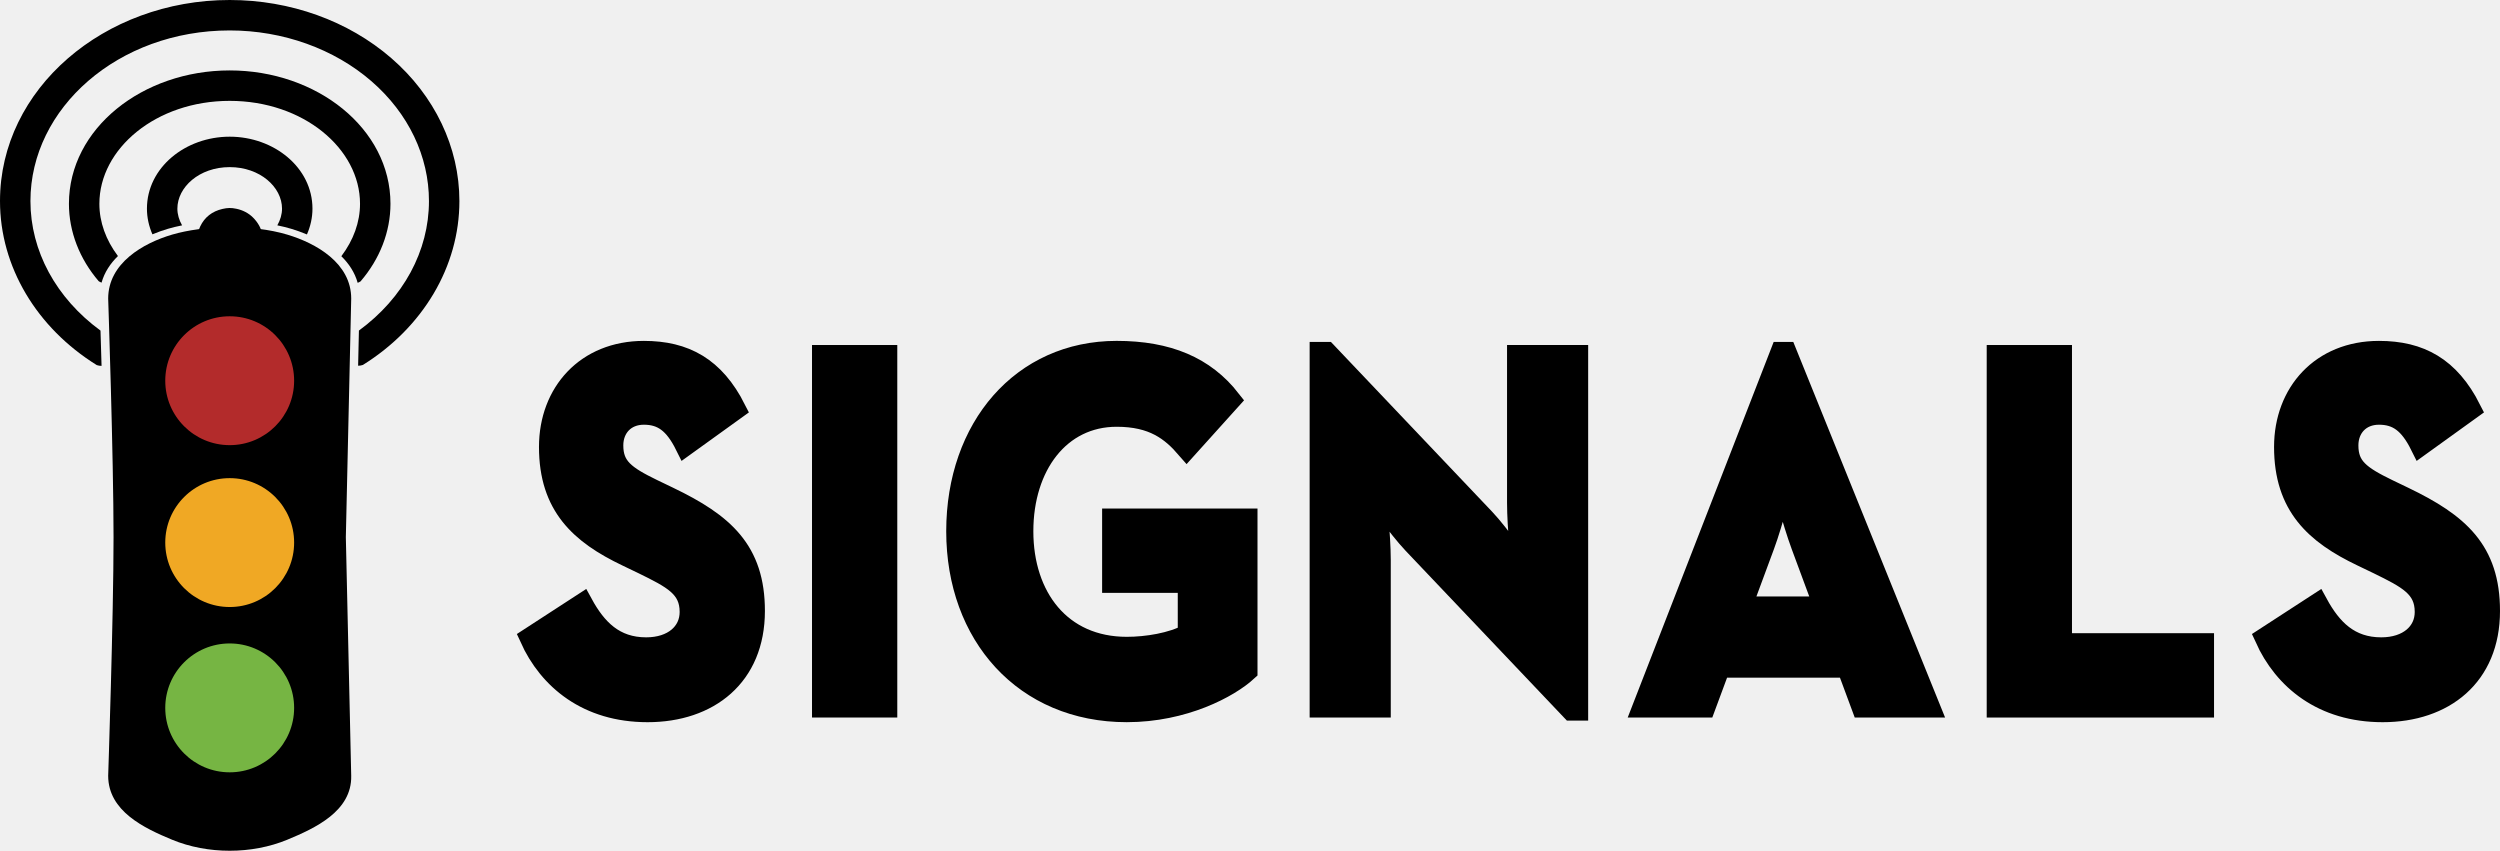
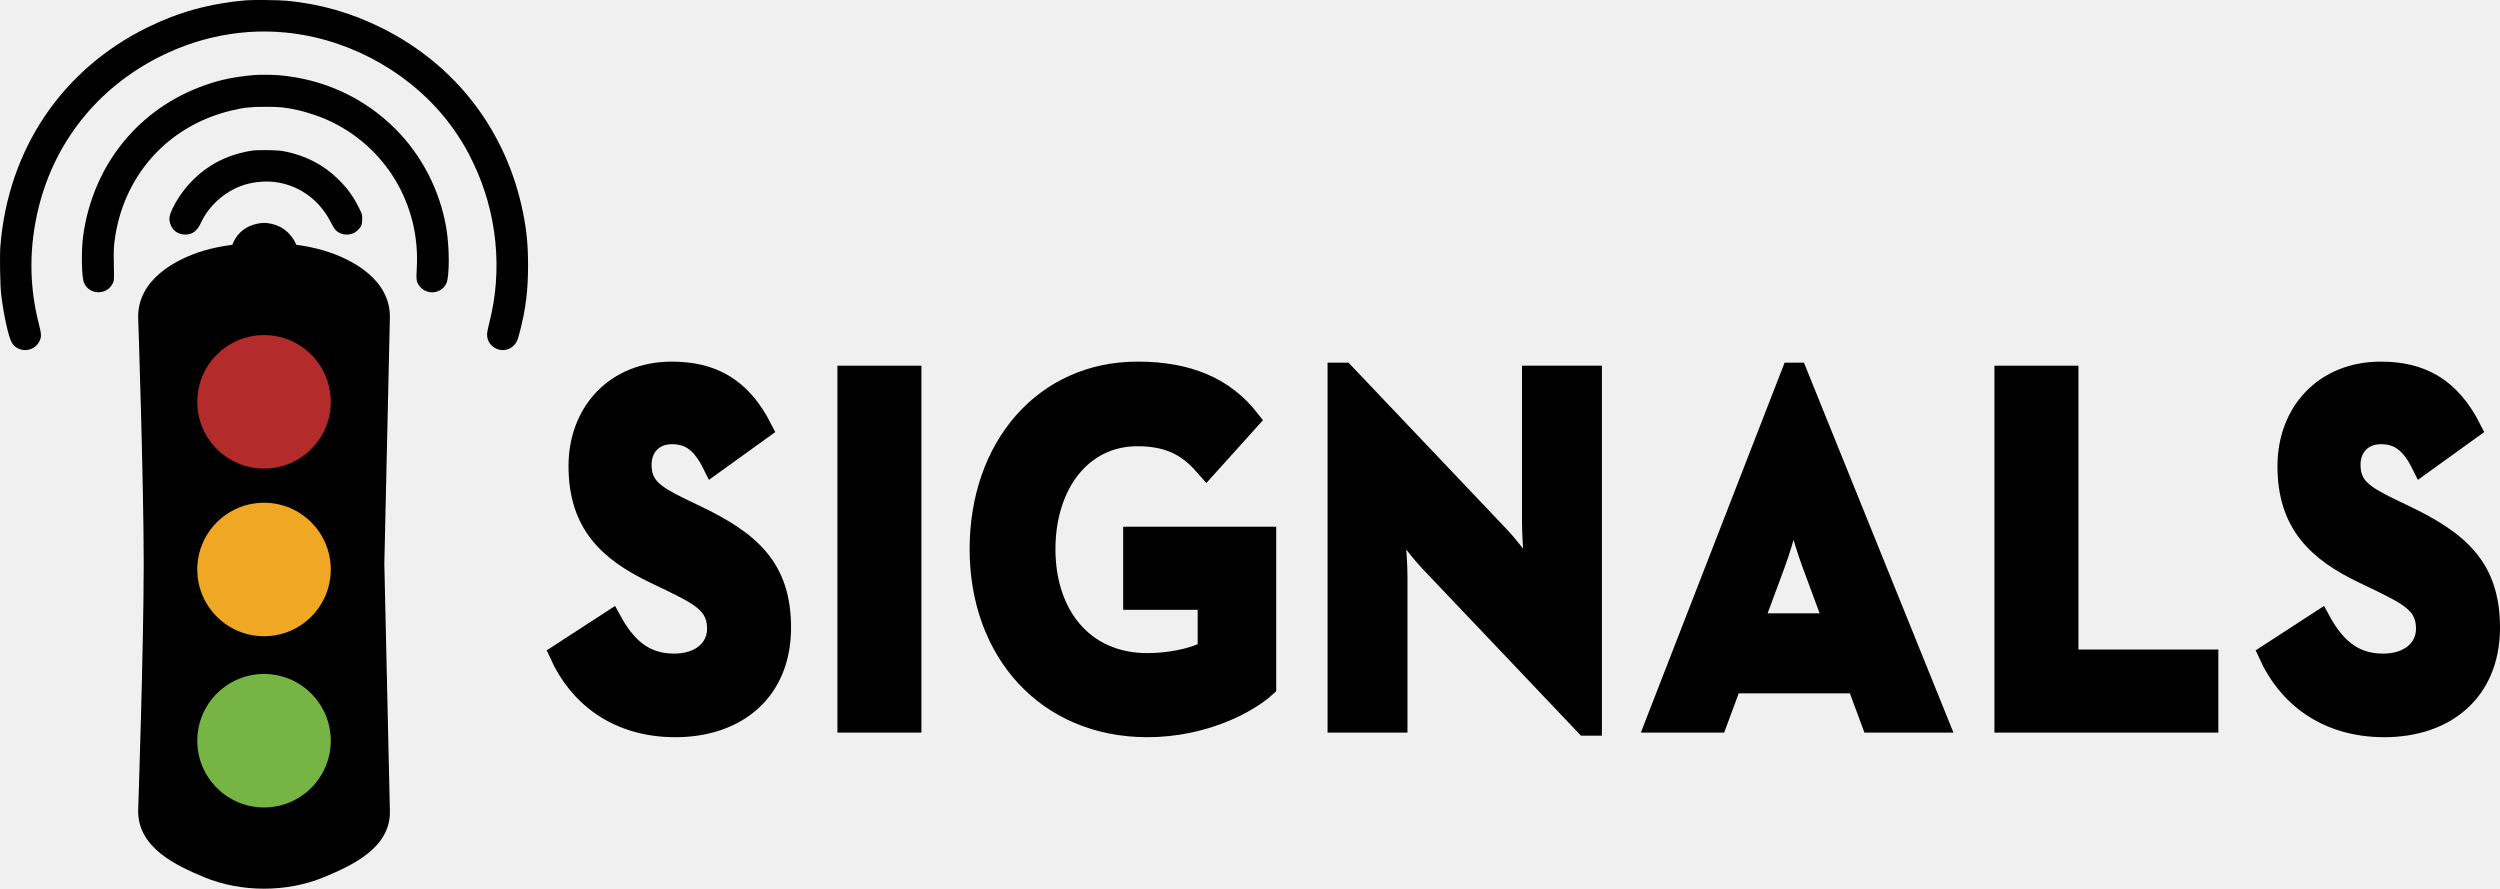
- <svg xmlns="http://www.w3.org/2000/svg" version="1.1" x="0px" y="0px" width="2109.566" height="717.88" viewBox="0 0 2109.566 717.88" xml:space="preserve" id="svg12347">
-   <defs id="defs12351" />
+ <svg xmlns="http://www.w3.org/2000/svg" version="1.1" x="0px" y="0px" width="2141.826" height="761.367" viewBox="0 0 2141.826 761.367" xml:space="preserve" id="svg12347">
+   <defs id="defs12351">
+     <clipPath clipPathUnits="userSpaceOnUse" id="clipPath13107">
+       <path class="st1" d="m 2310.367,1094.682 c -0.03,7.729 -0.04,15.513 -0.04,23.351 0,176.334 -6.5,315.298 -32.823,428.109 -30.792,131.99 -88.707,228.182 -195.076,306.541 l -14.001,9.348 c -129.84,95.655 -300.344,182.273 -578.166,182.273 -273.422,0 -530.353,-116.695 -650.052,-216.81 -105.929,-88.603 -141.431,-152.025 -162.953,-265.786 -21.592,-114.157 -27.062,-268.206 -27.062,-443.676 0,-7.846 -0.02,-15.63 -0.05,-23.351 C 648.773,790.756 623.141,580.539 773.283,404.501 893.203,263.894 1148.843,123.661 1465.409,113.924 c 299.414,-9.208 567.336,132.574 695.776,270.713 167.363,180.024 150.122,400.336 149.182,710.046 z" id="path13109" style="stroke:none;stroke-width:0.882" />
+     </clipPath>
+   </defs>
  <style type="text/css" id="style12274">
	.st0{display:none;}
	.st1{fill:#F15A24;stroke:#000000;stroke-miterlimit:10;}
	.st2{stroke:#000000;stroke-miterlimit:10;}
	.st3{fill:none;stroke:#000000;stroke-width:60;stroke-linecap:round;stroke-miterlimit:10;}
	.st4{fill:none;stroke:#000000;stroke-width:51;stroke-linecap:round;stroke-linejoin:round;stroke-miterlimit:10;}
	.st5{fill:none;stroke:#000000;stroke-width:71;stroke-linecap:round;stroke-miterlimit:10;}
	.st6{fill:none;stroke:#000000;stroke-width:101;stroke-linecap:round;stroke-miterlimit:10;}
	.st7{fill:none;stroke:#000000;stroke-width:149;stroke-linecap:round;stroke-miterlimit:10;}
	.st8{fill:none;stroke:#000000;stroke-width:100;stroke-linecap:round;stroke-miterlimit:10;}
	.st9{fill:none;}
	.st10{fill:#FFFFFF;stroke:#FFFFFF;stroke-width:16;stroke-miterlimit:10;}
	.st11{fill:#F15A24;stroke:#F15A24;stroke-width:67;stroke-miterlimit:10;}
	.st12{fill:#F15A24;}
	.st13{display:none;fill:#FFFFFF;stroke:#000000;stroke-width:67;stroke-miterlimit:10;}
	.st14{fill:#FFFFFF;stroke:#000000;stroke-width:67;stroke-miterlimit:10;}
	.st15{fill:#B32B2B;}
	.st16{fill:#F0A824;}
	.st17{fill:#76B543;}
</style>
-   <g id="g14945" style="display:inline" transform="translate(-417.9688,-1873.691)">
-     <g id="g13436" transform="matrix(0.4606394,0,0,0.4606394,-70.50117,1725.529)">
+   <g id="g14970" style="display:none" transform="translate(-385.7086,-1851.519)">
+     <g id="g13462" style="display:inline">
+       <path class="st1" d="m 2319.673,1260.269 c -0.03,9.928 -0.04,19.926 -0.04,29.993 0,226.49 -6.499,404.981 -32.813,549.879 -30.783,169.533 -88.68,293.085 -195.017,393.733 l -13.997,12.007 C 1948.005,2368.744 1777.553,2480 1499.814,2480 1226.475,2480 969.621,2330.113 849.958,2201.521 744.061,2087.716 708.569,2006.255 687.053,1860.137 c -21.585,-146.628 -27.054,-344.494 -27.054,-569.874 0,-10.078 -0.02,-20.076 -0.05,-29.993 C 658.58,869.895 632.955,599.885 783.052,373.774 902.936,193.174 1158.499,13.054 1474.97,0.547 c 299.324,-11.827 567.165,170.282 695.567,347.713 167.313,231.229 150.077,514.207 149.137,912.009 z" id="path12279" style="stroke:none;stroke-width:1" />
+       <path class="st2" d="m 2320.04,1470 c -0.03,9.93 -0.04,19.93 -0.04,30 0,226.54 -6.5,405.07 -32.82,550 l -1602.78,1.02 c 0,0 -34.9,-321.59 -24.4,-551.02 0.46,-10.07 -0.02,-20.08 -0.05,-30 z" id="path12282" clip-path="url(#clipPath13107)" transform="matrix(0.9991139,0,0,1.283685,10.38103,-144.2439)" />
+     </g>
+     <g id="Layer_10" transform="matrix(0.814277,0,0,0.814277,287.6124,622.1797)" style="display:inline">
+       <path class="st10" d="m 715.38,1830.75 40.64,-26.39 c 10.69,19.6 24.6,33.99 49.2,33.99 20.68,0 33.87,-11.6 33.87,-27.59 0,-19.2 -13.55,-25.99 -36.36,-37.19 l -12.48,-6 c -36.01,-17.2 -59.89,-38.79 -59.89,-84.38 0,-41.99 28.52,-73.98 73.08,-73.98 31.73,0 54.55,12.4 70.94,44.79 l -38.86,27.99 c -8.56,-17.2 -17.83,-23.99 -32.09,-23.99 -14.62,0 -23.89,10.4 -23.89,23.99 0,16.8 9.27,23.59 30.66,33.99 l 12.48,6 c 42.42,20.4 66.31,41.19 66.31,87.98 0,50.39 -35.29,77.98 -82.71,77.98 -46.33,0 -76.28,-24.8 -90.9,-57.19 z" id="path12306" />
+       <path class="st10" d="m 941.4,1612.4 h 49.91 v 271.93 H 941.4 Z" id="path12308" />
+       <path class="st10" d="m 1045.14,1748.37 c 0,-80.38 50.62,-139.17 123.71,-139.17 39.57,0 68.09,12 88.06,37.59 l -33.87,37.59 c -12.12,-14 -26.02,-24.79 -54.19,-24.79 -43.85,0 -72.37,37.99 -72.37,88.78 0,50.79 29.23,89.58 80.21,89.58 15.69,0 34.94,-3.2 47.42,-10 v -39.99 h -58.47 v -49.19 h 104.1 v 117.57 c -13.9,12.8 -48.84,31.59 -93.05,31.59 -79.15,0.01 -131.55,-59.18 -131.55,-139.56 z" id="path12310" />
+       <path class="st10" d="m 1398.07,1757.97 c -12.12,-12.8 -28.88,-37.19 -28.88,-37.19 0,0 3.56,29.99 3.56,49.59 v 113.97 h -46.7 V 1610 h 4.99 l 122.28,128.77 c 11.77,12.4 28.52,37.19 28.52,37.19 0,0 -3.21,-30.79 -3.21,-49.59 V 1612.4 h 46.7 v 274.33 h -4.99 z" id="path12312" />
+       <path class="st10" d="m 1682.2,1610 h 4.28 l 110.87,274.33 h -52.41 l -11.41,-30.79 h -98.4 l -11.41,30.79 h -48.13 z m 33.51,196.75 -17.47,-47.19 c -7.13,-19.2 -14.62,-48.79 -14.62,-48.79 0,0 -7.13,29.59 -14.26,48.79 l -17.47,47.19 z" id="path12314" />
+       <path class="st10" d="m 1849.39,1612.4 h 49.91 v 222.75 h 109.8 v 49.19 h -159.71 z" id="path12316" />
+       <path class="st10" d="m 2056.52,1830.75 40.64,-26.39 c 10.7,19.6 24.6,33.99 49.2,33.99 20.68,0 33.87,-11.6 33.87,-27.59 0,-19.2 -13.55,-25.99 -36.36,-37.19 l -12.48,-6 c -36.01,-17.2 -59.89,-38.79 -59.89,-84.38 0,-41.99 28.52,-73.98 73.08,-73.98 31.73,0 54.55,12.4 70.95,44.79 l -38.86,27.99 c -8.56,-17.2 -17.83,-23.99 -32.09,-23.99 -14.62,0 -23.89,10.4 -23.89,23.99 0,16.8 9.27,23.59 30.66,33.99 l 12.48,6 c 42.42,20.4 66.31,41.19 66.31,87.98 0,50.39 -35.29,77.98 -82.71,77.98 -46.35,0 -76.3,-24.8 -90.91,-57.19 z" id="path12318" />
+     </g>
+     <g id="g13174" transform="matrix(1.122755,0,0,1.122755,-173.986,-241.1294)" style="display:inline">
+       <g id="g10781" transform="matrix(0.9836477,0,0,0.9836477,917.0626,230.5131)" style="display:none">
+         <ellipse style="fill:none;stroke:#000000;stroke-width:56.693;stroke-linecap:round;stroke-dasharray:none" id="path10397" cx="573.512" cy="467.118" rx="399.428" ry="346.124" />
+         <ellipse style="fill:none;stroke:#000000;stroke-width:56.693;stroke-linecap:round;stroke-dasharray:none" id="path10774" cx="573.512" cy="472.157" rx="271.054" ry="220.01" />
+         <ellipse style="display:inline;fill:none;stroke:#000000;stroke-width:56.693;stroke-linecap:round;stroke-dasharray:none" id="path10776" cx="573.512" cy="481.272" rx="125.787" ry="105.734" />
+       </g>
+       <g id="g543" transform="matrix(0.9836477,0,0,0.9836477,917.0626,230.5131)" style="display:inline">
+         <path id="rect528" style="display:inline;stroke:#f15a24;stroke-width:16;stroke-linecap:round;stroke-dasharray:none;stroke-opacity:1" d="m 466.305,529.563 c 58.399,-17.182 148.367,-19.724 214.39,0 53.798,16.071 119.106,53.121 119.106,119.106 l -10,444.356 10,444.356 c 1.485,65.968 -67.233,97.619 -119.106,119.106 -66.024,27.348 -148.367,27.348 -214.39,0 -51.873,-21.486 -119.106,-53.121 -119.106,-119.106 0,0 10,-296.2 10,-444.356 0,-148.156 -10,-444.356 -10,-444.356 0,-65.985 65.242,-103.258 119.106,-119.106 z" />
+         <path d="m 560.1,481.729 c -19.3,4.4 -33.4,15.5 -41.5,32.6 -1.8,3.8 -3.6,8.9 -4,11.2 l -0.7,4.3 h 59.6 59.6 v -2.8 c -0.1,-7.7 -7,-20.3 -16.3,-29.4 -8.1,-8.1 -19.1,-13.8 -30.9,-16.2 -9.6,-2 -16.2,-1.9 -25.8,0.3 z" id="path188" style="fill:#000000;stroke:none;stroke-width:0.1" />
+       </g>
+       <g id="g539" transform="matrix(0.9836477,0,0,0.9836477,917.0626,230.5131)">
+         <circle style="fill:#b32b2b;fill-opacity:1;stroke-width:3.673;stroke-linecap:round" id="path4756" cx="573.5" cy="801.652" r="120" />
+         <circle style="fill:#f0a824;fill-opacity:1;stroke-width:3.673;stroke-linecap:round" id="path4756-9" cx="573.5" cy="1103.103" r="120" />
+         <circle style="fill:#76b543;fill-opacity:1;stroke-width:3.673;stroke-linecap:round" id="path4756-8" cx="573.5" cy="1410.945" r="120" />
+       </g>
+       <g id="g2139" transform="matrix(0.7286349,0,0,0.7286349,391.2921,277.5476)" style="display:inline">
+         <path d="m 1451.444,43.202 c -87.2,7.6 -163.2,28.533 -238.667,65.733 -207.6,102.267 -337.733,295.6 -356.8,530 -2,24.933 -0.8,95.6 2,119.333 5.733,47.6 17.733,102.4 25.467,115.467 14.933,25.6 53.333,24.133 66.933,-2.533 5.6,-11.2 5.467,-17.2 -1.333,-43.6 -23.733,-92.667 -23.733,-187.467 0,-282.667 39.6,-159.467 144.133,-289.6 293.067,-364.667 109.733,-55.333 230.133,-73.733 347.333,-53.333 153.467,26.933 293.6,117.6 376.667,244 15.733,24 23.467,37.733 37.2,66.267 58.267,120.667 72.4,260.8 39.2,389.067 -2.933,11.333 -5.333,23.733 -5.333,27.467 -0.4,34.8 42.8,51.733 66.133,25.867 6.267,-7.067 7.6,-10.133 13.467,-32.267 14,-53.733 19.733,-98.667 19.867,-158.4 0.133,-49.733 -3.2,-85.467 -12,-129.333 -39.6,-198 -161.867,-358.533 -341.467,-448.533 -74.267,-37.2 -149.467,-58.933 -231.6,-66.8 -19.2,-1.867 -83.6,-2.533 -100.133,-1.067 z" id="path1971" style="stroke-width:0.133" />
+         <path d="m 1472.111,224.536 c -48.933,4.533 -79.2,10.667 -117.067,23.733 -162.4,55.733 -274.8,194.133 -298.267,367.333 -4.933,36.4 -3.733,100 2.133,113.333 13.333,30.133 55.867,30.533 70,0.667 3.067,-6.667 3.067,-6.8 2.4,-44 -0.667,-29.867 -0.4,-40.933 1.333,-55.2 19.2,-159.2 128,-282.133 282.8,-319.467 31.467,-7.6 46.533,-9.2 84,-9.333 35.6,0 48.133,1.333 79.333,8.267 19.467,4.267 49.6,14.267 69.333,22.933 141.6,62.8 227.867,205.467 218.4,361.6 -1.733,29.333 -0.667,34.133 8.933,44.933 18.267,20.267 51.467,15.333 62.933,-9.2 7.867,-16.8 7.733,-88.133 -0.267,-134.933 -15.733,-90.933 -59.067,-175.333 -123.333,-239.733 -75.733,-75.867 -174.4,-121.333 -283.333,-130.533 -14.8,-1.2 -48.533,-1.467 -59.333,-0.4 z" id="path1973" style="stroke-width:0.133" />
+         <path d="m 1464.777,408.269 c -35.867,5.867 -68.533,17.733 -97.2,35.6 -39.467,24.4 -74.667,63.867 -94.133,105.333 -7.2,15.467 -8.667,23.2 -6,33.467 4.667,18.4 18.8,29.2 38,29.067 16.267,0 28.267,-9.067 36.8,-27.733 19.467,-42.8 60,-78.533 105.467,-92.933 25.6,-8 57.2,-10.267 82.533,-5.733 56,10 101.867,44.933 128.267,97.733 3.733,7.467 8.8,15.467 11.2,17.867 14.4,14.4 38.8,14.533 53.467,0.267 8.667,-8.267 10.933,-13.867 10.933,-27.067 0,-11.467 0,-11.6 -8.267,-28 -14.133,-28.4 -28.933,-48.533 -52.533,-71.2 -34,-32.533 -75.067,-54 -123.067,-64.133 -13.733,-2.933 -20.4,-3.467 -44.8,-4 -20.933,-0.267 -31.867,0.133 -40.667,1.467 z" id="path1975" style="stroke-width:0.133" />
+       </g>
+     </g>
+   </g>
+   <g id="g14945" style="display:inline" transform="translate(-385.7086,-1851.519)">
+     <g id="g13436" transform="matrix(0.4606394,0,0,0.4606394,-70.50117,1725.529)" style="display:none">
      <g id="g13420" transform="matrix(0.9836477,0,0,0.9836477,917.0626,230.5131)">
        <path id="ellipse13418" style="color:#000000;fill:#000000;stroke-linecap:round;-inkscape-stroke:none" d="m 573.513,347.192 c -82.347,0 -154.135,57.459 -154.135,134.079 0,16.452 3.621,32.647 10.207,47.752 9.74,-4.045 19.511,-7.51 28.958,-10.289 8.216,-2.417 17.042,-4.544 26.29,-6.401 -5.61,-10.015 -8.763,-20.463 -8.763,-31.062 0,-40.17 40.851,-77.387 97.444,-77.387 56.593,0 97.439,37.217 97.439,77.387 10e-6,10.59 -3.151,21.029 -8.75,31.036 8.895,1.833 17.56,3.952 25.846,6.427 9.555,2.855 19.445,6.388 29.303,10.518 6.65,-15.168 10.294,-31.447 10.294,-47.98 0,-76.62 -71.784,-134.079 -154.131,-134.079 z" />
        <path id="ellipse13416" style="color:#000000;fill:#000000;stroke-linecap:round;-inkscape-stroke:none" d="m 573.513,223.799 c -162.133,0 -299.4,107.977 -299.4,248.359 0,52.089 19.827,102.66 55.45,144.182 a 28.346,28.346 0 0 0 5.285,2.681 c 5.419,-19.247 16.359,-35.688 30.531,-49.515 -22.512,-29.908 -34.575,-63.27 -34.575,-97.349 0,-102.634 105.444,-191.663 242.708,-191.663 137.264,0 242.704,89.029 242.704,191.663 0,34.194 -12.14,67.661 -34.799,97.642 14.151,13.838 25.062,30.286 30.424,49.558 a 28.346,28.346 0 0 0 5.345,-2.694 C 852.981,575.082 872.913,524.384 872.913,472.158 872.913,331.776 735.647,223.799 573.513,223.799 Z" />
        <path id="ellipse13414" style="color:#000000;fill:#000000;stroke-linecap:round;-inkscape-stroke:none" d="m 573.513,92.647 c -233.873,0 -427.776,165.635 -427.776,374.472 0,122.125 68.176,235.904 180.205,305.452 a 28.346,28.346 0 0 0 8.931,1.47 c -0.907,-30.625 -1.403,-48.068 -1.97,-65.748 -82.906,-60.616 -130.475,-148.471 -130.475,-241.173 0,-173.48 163.761,-317.78 371.084,-317.78 99.43,0 194.581,34.408 263.873,94.452 69.292,60.044 107.207,140.194 107.207,223.328 0,92.682 -47.551,180.523 -130.441,241.143 l -1.474,65.507 a 28.346,28.346 0 0 0 8.824,-1.461 C 933.29,702.732 1001.289,589.083 1001.289,467.119 1001.289,366.658 955.035,270.726 874.512,200.949 793.99,131.172 685.953,92.647 573.513,92.647 Z" />
      </g>
      <g id="g13426" transform="matrix(0.9836477,0,0,0.9836477,917.0626,230.5131)" style="display:inline">
        <path id="path13422" style="display:inline;stroke:none;stroke-width:16.001;stroke-linecap:round;stroke-dasharray:none;stroke-opacity:1" d="m 466.305,529.563 c 58.399,-17.182 148.367,-19.724 214.39,0 53.798,16.071 119.106,53.121 119.106,119.106 l -10,444.356 10,444.356 c 1.485,65.968 -67.233,97.619 -119.106,119.106 -66.024,27.348 -148.367,27.348 -214.39,0 -51.873,-21.486 -119.106,-53.121 -119.106,-119.106 0,0 10,-296.2 10,-444.356 0,-148.156 -10,-444.356 -10,-444.356 0,-65.985 65.242,-103.258 119.106,-119.106 z" />
        <path d="m 560.1,481.729 c -19.3,4.4 -33.4,15.5 -41.5,32.6 -1.8,3.8 -3.6,8.9 -4,11.2 l -0.7,4.3 h 59.6 59.6 v -2.8 c -0.1,-7.7 -7,-20.3 -16.3,-29.4 -8.1,-8.1 -19.1,-13.8 -30.9,-16.2 -9.6,-2 -16.2,-1.9 -25.8,0.3 z" id="path13424" style="display:inline;fill:#000000;stroke:none;stroke-width:0.1" />
      </g>
      <g id="g13434" transform="matrix(0.9836477,0,0,0.9836477,917.0626,230.5131)">
        <circle style="fill:#b32b2b;fill-opacity:1;stroke-width:3.673;stroke-linecap:round" id="circle13428" cx="573.5" cy="801.652" r="120" />
        <circle style="fill:#f0a824;fill-opacity:1;stroke-width:3.673;stroke-linecap:round" id="circle13430" cx="573.5" cy="1103.103" r="120" />
        <circle style="fill:#76b543;fill-opacity:1;stroke-width:3.673;stroke-linecap:round" id="circle13432" cx="573.5" cy="1410.945" r="120" />
      </g>
    </g>
    <g id="g13452" transform="matrix(1.091687,0,0,1.091687,-562.7896,426.1344)">
      <path class="st10" d="m 1308.018,1819.015 40.64,-26.39 c 10.69,19.6 24.6,33.99 49.2,33.99 20.68,0 33.87,-11.6 33.87,-27.59 0,-19.2 -13.55,-25.99 -36.36,-37.19 l -12.48,-6 c -36.01,-17.2 -59.89,-38.79 -59.89,-84.38 0,-41.99 28.52,-73.98 73.08,-73.98 31.73,0 54.55,12.4 70.94,44.79 l -38.86,27.99 c -8.56,-17.2 -17.83,-23.99 -32.09,-23.99 -14.62,0 -23.89,10.4 -23.89,23.99 0,16.8 9.27,23.59 30.66,33.99 l 12.48,6 c 42.42,20.4 66.31,41.19 66.31,87.98 0,50.39 -35.29,77.98 -82.71,77.98 -46.33,0 -76.28,-24.8 -90.9,-57.19 z" id="path13438" style="fill:#000000;stroke:#000000;stroke-opacity:1" />
      <path class="st10" d="m 1534.038,1600.665 h 49.91 v 271.93 h -49.91 z" id="path13440" style="fill:#000000;stroke:#000000;stroke-opacity:1" />
      <path class="st10" d="m 1637.778,1736.635 c 0,-80.38 50.62,-139.17 123.71,-139.17 39.57,0 68.09,12 88.06,37.59 l -33.87,37.59 c -12.12,-14 -26.02,-24.79 -54.19,-24.79 -43.85,0 -72.37,37.99 -72.37,88.78 0,50.79 29.23,89.58 80.21,89.58 15.69,0 34.94,-3.2 47.42,-10 v -39.99 h -58.47 v -49.19 h 104.1 v 117.57 c -13.9,12.8 -48.84,31.59 -93.05,31.59 -79.15,0.01 -131.55,-59.18 -131.55,-139.56 z" id="path13442" style="fill:#000000;stroke:#000000;stroke-opacity:1" />
      <path class="st10" d="m 1990.708,1746.235 c -12.12,-12.8 -28.88,-37.19 -28.88,-37.19 0,0 3.56,29.99 3.56,49.59 v 113.97 h -46.7 v -274.34 h 4.99 l 122.28,128.77 c 11.77,12.4 28.52,37.19 28.52,37.19 0,0 -3.21,-30.79 -3.21,-49.59 v -113.97 h 46.7 v 274.33 h -4.99 z" id="path13444" style="fill:#000000;stroke:#000000;stroke-opacity:1" />
      <path class="st10" d="m 2274.838,1598.265 h 4.28 l 110.87,274.33 h -52.41 l -11.41,-30.79 h -98.4 l -11.41,30.79 h -48.13 z m 33.51,196.75 -17.47,-47.19 c -7.13,-19.2 -14.62,-48.79 -14.62,-48.79 0,0 -7.13,29.59 -14.26,48.79 l -17.47,47.19 z" id="path13446" style="fill:#000000;stroke:#000000;stroke-opacity:1" />
      <path class="st10" d="m 2442.028,1600.665 h 49.91 v 222.75 h 109.8 v 49.19 h -159.71 z" id="path13448" style="fill:#000000;stroke:#000000;stroke-opacity:1" />
      <path class="st10" d="m 2649.158,1819.015 40.64,-26.39 c 10.7,19.6 24.6,33.99 49.2,33.99 20.68,0 33.87,-11.6 33.87,-27.59 0,-19.2 -13.55,-25.99 -36.36,-37.19 l -12.48,-6 c -36.01,-17.2 -59.89,-38.79 -59.89,-84.38 0,-41.99 28.52,-73.98 73.08,-73.98 31.73,0 54.55,12.4 70.95,44.79 l -38.86,27.99 c -8.56,-17.2 -17.83,-23.99 -32.09,-23.99 -14.62,0 -23.89,10.4 -23.89,23.99 0,16.8 9.27,23.59 30.66,33.99 l 12.48,6 c 42.42,20.4 66.31,41.19 66.31,87.98 0,50.39 -35.29,77.98 -82.71,77.98 -46.35,0 -76.3,-24.8 -90.91,-57.19 z" id="path13450" style="fill:#000000;stroke:#000000;stroke-opacity:1" />
    </g>
+     <g id="g13174-6" transform="matrix(0.4844399,0,0,0.4844399,-105.6411,1702.096)" style="display:inline">
+       <g id="g10781-3" transform="matrix(0.9836477,0,0,0.9836477,917.0626,230.5131)" style="display:none">
+         <ellipse style="fill:none;stroke:#000000;stroke-width:56.693;stroke-linecap:round;stroke-dasharray:none" id="path10397-6" cx="573.512" cy="467.118" rx="399.428" ry="346.124" />
+         <ellipse style="fill:none;stroke:#000000;stroke-width:56.693;stroke-linecap:round;stroke-dasharray:none" id="path10774-3" cx="573.512" cy="472.157" rx="271.054" ry="220.01" />
+         <ellipse style="display:inline;fill:none;stroke:#000000;stroke-width:56.693;stroke-linecap:round;stroke-dasharray:none" id="path10776-0" cx="573.512" cy="481.272" rx="125.787" ry="105.734" />
+       </g>
+       <g id="g543-8" transform="matrix(0.9836477,0,0,0.9836477,917.0626,230.5131)" style="display:inline">
+         <path id="rect528-4" style="display:inline;stroke:none;stroke-width:16;stroke-linecap:round;stroke-dasharray:none;stroke-opacity:1" d="m 466.305,529.563 c 58.399,-17.182 148.367,-19.724 214.39,0 53.798,16.071 119.106,53.121 119.106,119.106 l -10,444.356 10,444.356 c 1.485,65.968 -67.233,97.619 -119.106,119.106 -66.024,27.348 -148.367,27.348 -214.39,0 -51.873,-21.486 -119.106,-53.121 -119.106,-119.106 0,0 10,-296.2 10,-444.356 0,-148.156 -10,-444.356 -10,-444.356 0,-65.985 65.242,-103.258 119.106,-119.106 z" />
+         <path d="m 560.1,481.729 c -19.3,4.4 -33.4,15.5 -41.5,32.6 -1.8,3.8 -3.6,8.9 -4,11.2 l -0.7,4.3 h 59.6 59.6 v -2.8 c -0.1,-7.7 -7,-20.3 -16.3,-29.4 -8.1,-8.1 -19.1,-13.8 -30.9,-16.2 -9.6,-2 -16.2,-1.9 -25.8,0.3 z" id="path188-0" style="fill:#000000;stroke:none;stroke-width:0.1" />
+       </g>
+       <g id="g539-4" transform="matrix(0.9836477,0,0,0.9836477,917.0626,230.5131)">
+         <circle style="fill:#b32b2b;fill-opacity:1;stroke-width:3.673;stroke-linecap:round" id="path4756-6" cx="573.5" cy="801.652" r="120" />
+         <circle style="fill:#f0a824;fill-opacity:1;stroke-width:3.673;stroke-linecap:round" id="path4756-9-4" cx="573.5" cy="1103.103" r="120" />
+         <circle style="fill:#76b543;fill-opacity:1;stroke-width:3.673;stroke-linecap:round" id="path4756-8-6" cx="573.5" cy="1410.945" r="120" />
+       </g>
+       <g id="g2139-4" transform="matrix(0.7286349,0,0,0.7286349,391.2921,277.5476)" style="display:inline">
+         <path d="m 1451.444,43.202 c -87.2,7.6 -163.2,28.533 -238.667,65.733 -207.6,102.267 -337.733,295.6 -356.8,530 -2,24.933 -0.8,95.6 2,119.333 5.733,47.6 17.733,102.4 25.467,115.467 14.933,25.6 53.333,24.133 66.933,-2.533 5.6,-11.2 5.467,-17.2 -1.333,-43.6 -23.733,-92.667 -23.733,-187.467 0,-282.667 39.6,-159.467 144.133,-289.6 293.067,-364.667 109.733,-55.333 230.133,-73.733 347.333,-53.333 153.467,26.933 293.6,117.6 376.667,244 15.733,24 23.467,37.733 37.2,66.267 58.267,120.667 72.4,260.8 39.2,389.067 -2.933,11.333 -5.333,23.733 -5.333,27.467 -0.4,34.8 42.8,51.733 66.133,25.867 6.267,-7.067 7.6,-10.133 13.467,-32.267 14,-53.733 19.733,-98.667 19.867,-158.4 0.133,-49.733 -3.2,-85.467 -12,-129.333 -39.6,-198 -161.867,-358.533 -341.467,-448.533 -74.267,-37.2 -149.467,-58.933 -231.6,-66.8 -19.2,-1.867 -83.6,-2.533 -100.133,-1.067 z" id="path1971-3" style="stroke-width:0.133" />
+         <path d="m 1472.111,224.536 c -48.933,4.533 -79.2,10.667 -117.067,23.733 -162.4,55.733 -274.8,194.133 -298.267,367.333 -4.933,36.4 -3.733,100 2.133,113.333 13.333,30.133 55.867,30.533 70,0.667 3.067,-6.667 3.067,-6.8 2.4,-44 -0.667,-29.867 -0.4,-40.933 1.333,-55.2 19.2,-159.2 128,-282.133 282.8,-319.467 31.467,-7.6 46.533,-9.2 84,-9.333 35.6,0 48.133,1.333 79.333,8.267 19.467,4.267 49.6,14.267 69.333,22.933 141.6,62.8 227.867,205.467 218.4,361.6 -1.733,29.333 -0.667,34.133 8.933,44.933 18.267,20.267 51.467,15.333 62.933,-9.2 7.867,-16.8 7.733,-88.133 -0.267,-134.933 -15.733,-90.933 -59.067,-175.333 -123.333,-239.733 -75.733,-75.867 -174.4,-121.333 -283.333,-130.533 -14.8,-1.2 -48.533,-1.467 -59.333,-0.4 z" id="path1973-8" style="stroke-width:0.133" />
+         <path d="m 1464.777,408.269 c -35.867,5.867 -68.533,17.733 -97.2,35.6 -39.467,24.4 -74.667,63.867 -94.133,105.333 -7.2,15.467 -8.667,23.2 -6,33.467 4.667,18.4 18.8,29.2 38,29.067 16.267,0 28.267,-9.067 36.8,-27.733 19.467,-42.8 60,-78.533 105.467,-92.933 25.6,-8 57.2,-10.267 82.533,-5.733 56,10 101.867,44.933 128.267,97.733 3.733,7.467 8.8,15.467 11.2,17.867 14.4,14.4 38.8,14.533 53.467,0.267 8.667,-8.267 10.933,-13.867 10.933,-27.067 0,-11.467 0,-11.6 -8.267,-28 -14.133,-28.4 -28.933,-48.533 -52.533,-71.2 -34,-32.533 -75.067,-54 -123.067,-64.133 -13.733,-2.933 -20.4,-3.467 -44.8,-4 -20.933,-0.267 -31.867,0.133 -40.667,1.467 z" id="path1975-4" style="stroke-width:0.133" />
+       </g>
+     </g>
+   </g>
+   <g id="g1760" style="display:none" transform="translate(-385.7086,-1851.519)">
+     <g id="g1742" transform="matrix(0.4606394,0,0,0.4606394,-71.70443,1725.529)">
+       <g id="g1726" transform="matrix(0.9836477,0,0,0.9836477,917.0626,230.5131)" style="display:none">
+         <path id="path1720" style="color:#000000;fill:#ffffff;stroke-linecap:round" d="m 573.513,347.192 c -82.347,0 -154.135,57.459 -154.135,134.079 0,16.452 3.621,32.647 10.207,47.752 9.74,-4.045 19.511,-7.51 28.958,-10.289 8.216,-2.417 17.042,-4.544 26.29,-6.401 -5.61,-10.015 -8.763,-20.463 -8.763,-31.062 0,-40.17 40.851,-77.387 97.444,-77.387 56.593,0 97.439,37.217 97.439,77.387 10e-6,10.59 -3.151,21.029 -8.75,31.036 8.895,1.833 17.56,3.952 25.846,6.427 9.555,2.855 19.445,6.388 29.303,10.518 6.65,-15.168 10.294,-31.447 10.294,-47.98 0,-76.62 -71.784,-134.079 -154.131,-134.079 z" />
+         <path id="path1722" style="color:#000000;fill:#ffffff;stroke-linecap:round" d="m 573.513,223.799 c -162.133,0 -299.4,107.977 -299.4,248.359 0,52.089 19.827,102.66 55.45,144.182 a 28.346,28.346 0 0 0 5.285,2.681 c 5.419,-19.247 16.359,-35.688 30.531,-49.515 -22.512,-29.908 -34.575,-63.27 -34.575,-97.349 0,-102.634 105.444,-191.663 242.708,-191.663 137.264,0 242.704,89.029 242.704,191.663 0,34.194 -12.14,67.661 -34.799,97.642 14.151,13.838 25.062,30.286 30.424,49.558 a 28.346,28.346 0 0 0 5.345,-2.694 C 852.981,575.082 872.913,524.384 872.913,472.158 872.913,331.776 735.647,223.799 573.513,223.799 Z" />
+         <path id="path1724" style="color:#000000;fill:#ffffff;stroke-linecap:round" d="m 573.513,92.647 c -233.873,0 -427.776,165.635 -427.776,374.472 0,122.125 68.176,235.904 180.205,305.452 a 28.346,28.346 0 0 0 8.931,1.47 c -0.907,-30.625 -1.403,-48.068 -1.97,-65.748 -82.906,-60.616 -130.475,-148.471 -130.475,-241.173 0,-173.48 163.761,-317.78 371.084,-317.78 99.43,0 194.581,34.408 263.873,94.452 69.292,60.044 107.207,140.194 107.207,223.328 0,92.682 -47.551,180.523 -130.441,241.143 l -1.474,65.507 a 28.346,28.346 0 0 0 8.824,-1.461 C 933.29,702.732 1001.289,589.083 1001.289,467.119 1001.289,366.658 955.035,270.726 874.512,200.949 793.99,131.172 685.953,92.647 573.513,92.647 Z" />
+       </g>
+       <g id="g1732" transform="matrix(0.9836477,0,0,0.9836477,917.0626,230.5131)" style="display:inline">
+         <path id="path1728" style="display:inline;fill:#ffffff;stroke:none;stroke-width:16.001;stroke-linecap:round;stroke-dasharray:none;stroke-opacity:1" d="m 466.305,529.563 c 58.399,-17.182 148.367,-19.724 214.39,0 53.798,16.071 119.106,53.121 119.106,119.106 l -10,444.356 10,444.356 c 1.485,65.968 -67.233,97.619 -119.106,119.106 -66.024,27.348 -148.367,27.348 -214.39,0 -51.873,-21.486 -119.106,-53.121 -119.106,-119.106 0,0 10,-296.2 10,-444.356 0,-148.156 -10,-444.356 -10,-444.356 0,-65.985 65.242,-103.258 119.106,-119.106 z" />
+         <path d="m 560.1,481.729 c -19.3,4.4 -33.4,15.5 -41.5,32.6 -1.8,3.8 -3.6,8.9 -4,11.2 l -0.7,4.3 h 59.6 59.6 v -2.8 c -0.1,-7.7 -7,-20.3 -16.3,-29.4 -8.1,-8.1 -19.1,-13.8 -30.9,-16.2 -9.6,-2 -16.2,-1.9 -25.8,0.3 z" id="path1730" style="display:inline;fill:#ffffff;stroke:none;stroke-width:0.1" />
+       </g>
+       <g id="g1740" transform="matrix(0.9836477,0,0,0.9836477,917.0626,230.5131)">
+         <circle style="fill:#b32b2b;fill-opacity:1;stroke-width:3.673;stroke-linecap:round" id="circle1734" cx="573.5" cy="801.652" r="120" />
+         <circle style="fill:#f0a824;fill-opacity:1;stroke-width:3.673;stroke-linecap:round" id="circle1736" cx="573.5" cy="1103.103" r="120" />
+         <circle style="fill:#76b543;fill-opacity:1;stroke-width:3.673;stroke-linecap:round" id="circle1738" cx="573.5" cy="1410.945" r="120" />
+       </g>
+     </g>
+     <g id="g2139-4-9" transform="matrix(0.3529798,0,0,0.3529798,82.60068,1858.033)" style="display:inline">
+       <path d="m 1451.444,43.202 c -87.2,7.6 -163.2,28.533 -238.667,65.733 -207.6,102.267 -337.733,295.6 -356.8,530 -2,24.933 -0.8,95.6 2,119.333 5.733,47.6 17.733,102.4 25.467,115.467 14.933,25.6 53.333,24.133 66.933,-2.533 5.6,-11.2 5.467,-17.2 -1.333,-43.6 -23.733,-92.667 -23.733,-187.467 0,-282.667 39.6,-159.467 144.133,-289.6 293.067,-364.667 109.733,-55.333 230.133,-73.733 347.333,-53.333 153.467,26.933 293.6,117.6 376.667,244 15.733,24 23.467,37.733 37.2,66.267 58.267,120.667 72.4,260.8 39.2,389.067 -2.933,11.333 -5.333,23.733 -5.333,27.467 -0.4,34.8 42.8,51.733 66.133,25.867 6.267,-7.067 7.6,-10.133 13.467,-32.267 14,-53.733 19.733,-98.667 19.867,-158.4 0.133,-49.733 -3.2,-85.467 -12,-129.333 -39.6,-198 -161.867,-358.533 -341.467,-448.533 -74.267,-37.2 -149.467,-58.933 -231.6,-66.8 -19.2,-1.867 -83.6,-2.533 -100.133,-1.067 z" id="path1971-3-3" style="fill:#ffffff;stroke-width:0.133" />
+       <path d="m 1472.111,224.536 c -48.933,4.533 -79.2,10.667 -117.067,23.733 -162.4,55.733 -274.8,194.133 -298.267,367.333 -4.933,36.4 -3.733,100 2.133,113.333 13.333,30.133 55.867,30.533 70,0.667 3.067,-6.667 3.067,-6.8 2.4,-44 -0.667,-29.867 -0.4,-40.933 1.333,-55.2 19.2,-159.2 128,-282.133 282.8,-319.467 31.467,-7.6 46.533,-9.2 84,-9.333 35.6,0 48.133,1.333 79.333,8.267 19.467,4.267 49.6,14.267 69.333,22.933 141.6,62.8 227.867,205.467 218.4,361.6 -1.733,29.333 -0.667,34.133 8.933,44.933 18.267,20.267 51.467,15.333 62.933,-9.2 7.867,-16.8 7.733,-88.133 -0.267,-134.933 -15.733,-90.933 -59.067,-175.333 -123.333,-239.733 -75.733,-75.867 -174.4,-121.333 -283.333,-130.533 -14.8,-1.2 -48.533,-1.467 -59.333,-0.4 z" id="path1973-8-7" style="fill:#ffffff;stroke-width:0.133" />
+       <path d="m 1464.777,408.269 c -35.867,5.867 -68.533,17.733 -97.2,35.6 -39.467,24.4 -74.667,63.867 -94.133,105.333 -7.2,15.467 -8.667,23.2 -6,33.467 4.667,18.4 18.8,29.2 38,29.067 16.267,0 28.267,-9.067 36.8,-27.733 19.467,-42.8 60,-78.533 105.467,-92.933 25.6,-8 57.2,-10.267 82.533,-5.733 56,10 101.867,44.933 128.267,97.733 3.733,7.467 8.8,15.467 11.2,17.867 14.4,14.4 38.8,14.533 53.467,0.267 8.667,-8.267 10.933,-13.867 10.933,-27.067 0,-11.467 0,-11.6 -8.267,-28 -14.133,-28.4 -28.933,-48.533 -52.533,-71.2 -34,-32.533 -75.067,-54 -123.067,-64.133 -13.733,-2.933 -20.4,-3.467 -44.8,-4 -20.933,-0.267 -31.867,0.133 -40.667,1.467 z" id="path1975-4-5" style="fill:#ffffff;stroke-width:0.133" />
+     </g>
+     <g id="g1726-0" transform="matrix(0.4531069,0,0,0.4531069,646.3867,2107.377)" style="display:none">
+       <path id="path1720-4" style="color:#000000;fill:#ffffff;stroke-linecap:round" d="m 573.513,347.192 c -82.347,0 -154.135,57.459 -154.135,134.079 0,16.452 3.621,32.647 10.207,47.752 9.74,-4.045 19.511,-7.51 28.958,-10.289 8.216,-2.417 17.042,-4.544 26.29,-6.401 -5.61,-10.015 -8.763,-20.463 -8.763,-31.062 0,-40.17 40.851,-77.387 97.444,-77.387 56.593,0 97.439,37.217 97.439,77.387 10e-6,10.59 -3.151,21.029 -8.75,31.036 8.895,1.833 17.56,3.952 25.846,6.427 9.555,2.855 19.445,6.388 29.303,10.518 6.65,-15.168 10.294,-31.447 10.294,-47.98 0,-76.62 -71.784,-134.079 -154.131,-134.079 z" />
+       <path id="path1722-8" style="color:#000000;fill:#ffffff;stroke-linecap:round" d="m 573.513,223.799 c -162.133,0 -299.4,107.977 -299.4,248.359 0,52.089 19.827,102.66 55.45,144.182 a 28.346,28.346 0 0 0 5.285,2.681 c 5.419,-19.247 16.359,-35.688 30.531,-49.515 -22.512,-29.908 -34.575,-63.27 -34.575,-97.349 0,-102.634 105.444,-191.663 242.708,-191.663 137.264,0 242.704,89.029 242.704,191.663 0,34.194 -12.14,67.661 -34.799,97.642 14.151,13.838 25.062,30.286 30.424,49.558 a 28.346,28.346 0 0 0 5.345,-2.694 C 852.981,575.082 872.913,524.384 872.913,472.158 872.913,331.776 735.647,223.799 573.513,223.799 Z" />
+       <path id="path1724-5" style="color:#000000;fill:#ffffff;stroke-linecap:round" d="m 573.513,92.647 c -233.873,0 -427.776,165.635 -427.776,374.472 0,122.125 68.176,235.904 180.205,305.452 a 28.346,28.346 0 0 0 8.931,1.47 c -0.907,-30.625 -1.403,-48.068 -1.97,-65.748 -82.906,-60.616 -130.475,-148.471 -130.475,-241.173 0,-173.48 163.761,-317.78 371.084,-317.78 99.43,0 194.581,34.408 263.873,94.452 69.292,60.044 107.207,140.194 107.207,223.328 0,92.682 -47.551,180.523 -130.441,241.143 l -1.474,65.507 a 28.346,28.346 0 0 0 8.824,-1.461 C 933.29,702.732 1001.289,589.083 1001.289,467.119 1001.289,366.658 955.035,270.726 874.512,200.949 793.99,131.172 685.953,92.647 573.513,92.647 Z" />
+     </g>
+     <g id="g1758" transform="matrix(1.091687,0,0,1.091687,-562.7896,426.1344)">
+       <path class="st10" d="m 1308.018,1819.015 40.64,-26.39 c 10.69,19.6 24.6,33.99 49.2,33.99 20.68,0 33.87,-11.6 33.87,-27.59 0,-19.2 -13.55,-25.99 -36.36,-37.19 l -12.48,-6 c -36.01,-17.2 -59.89,-38.79 -59.89,-84.38 0,-41.99 28.52,-73.98 73.08,-73.98 31.73,0 54.55,12.4 70.94,44.79 l -38.86,27.99 c -8.56,-17.2 -17.83,-23.99 -32.09,-23.99 -14.62,0 -23.89,10.4 -23.89,23.99 0,16.8 9.27,23.59 30.66,33.99 l 12.48,6 c 42.42,20.4 66.31,41.19 66.31,87.98 0,50.39 -35.29,77.98 -82.71,77.98 -46.33,0 -76.28,-24.8 -90.9,-57.19 z" id="path1744" style="fill:#ffffff;stroke:#ffffff;stroke-opacity:1" />
+       <path class="st10" d="m 1534.038,1600.665 h 49.91 v 271.93 h -49.91 z" id="path1746" style="fill:#ffffff;stroke:#ffffff;stroke-opacity:1" />
+       <path class="st10" d="m 1637.778,1736.635 c 0,-80.38 50.62,-139.17 123.71,-139.17 39.57,0 68.09,12 88.06,37.59 l -33.87,37.59 c -12.12,-14 -26.02,-24.79 -54.19,-24.79 -43.85,0 -72.37,37.99 -72.37,88.78 0,50.79 29.23,89.58 80.21,89.58 15.69,0 34.94,-3.2 47.42,-10 v -39.99 h -58.47 v -49.19 h 104.1 v 117.57 c -13.9,12.8 -48.84,31.59 -93.05,31.59 -79.15,0.01 -131.55,-59.18 -131.55,-139.56 z" id="path1748" style="fill:#ffffff;stroke:#ffffff;stroke-opacity:1" />
+       <path class="st10" d="m 1990.708,1746.235 c -12.12,-12.8 -28.88,-37.19 -28.88,-37.19 0,0 3.56,29.99 3.56,49.59 v 113.97 h -46.7 v -274.34 h 4.99 l 122.28,128.77 c 11.77,12.4 28.52,37.19 28.52,37.19 0,0 -3.21,-30.79 -3.21,-49.59 v -113.97 h 46.7 v 274.33 h -4.99 z" id="path1750" style="fill:#ffffff;stroke:#ffffff;stroke-opacity:1" />
+       <path class="st10" d="m 2274.838,1598.265 h 4.28 l 110.87,274.33 h -52.41 l -11.41,-30.79 h -98.4 l -11.41,30.79 h -48.13 z m 33.51,196.75 -17.47,-47.19 c -7.13,-19.2 -14.62,-48.79 -14.62,-48.79 0,0 -7.13,29.59 -14.26,48.79 l -17.47,47.19 z" id="path1752" style="fill:#ffffff;stroke:#ffffff;stroke-opacity:1" />
+       <path class="st10" d="m 2442.028,1600.665 h 49.91 v 222.75 h 109.8 v 49.19 h -159.71 z" id="path1754" style="fill:#ffffff;stroke:#ffffff;stroke-opacity:1" />
+       <path class="st10" d="m 2649.158,1819.015 40.64,-26.39 c 10.7,19.6 24.6,33.99 49.2,33.99 20.68,0 33.87,-11.6 33.87,-27.59 0,-19.2 -13.55,-25.99 -36.36,-37.19 l -12.48,-6 c -36.01,-17.2 -59.89,-38.79 -59.89,-84.38 0,-41.99 28.52,-73.98 73.08,-73.98 31.73,0 54.55,12.4 70.95,44.79 l -38.86,27.99 c -8.56,-17.2 -17.83,-23.99 -32.09,-23.99 -14.62,0 -23.89,10.4 -23.89,23.99 0,16.8 9.27,23.59 30.66,33.99 l 12.48,6 c 42.42,20.4 66.31,41.19 66.31,87.98 0,50.39 -35.29,77.98 -82.71,77.98 -46.35,0 -76.3,-24.8 -90.91,-57.19 z" id="path1756" style="fill:#ffffff;stroke:#ffffff;stroke-opacity:1" />
+     </g>
  </g>
</svg>
